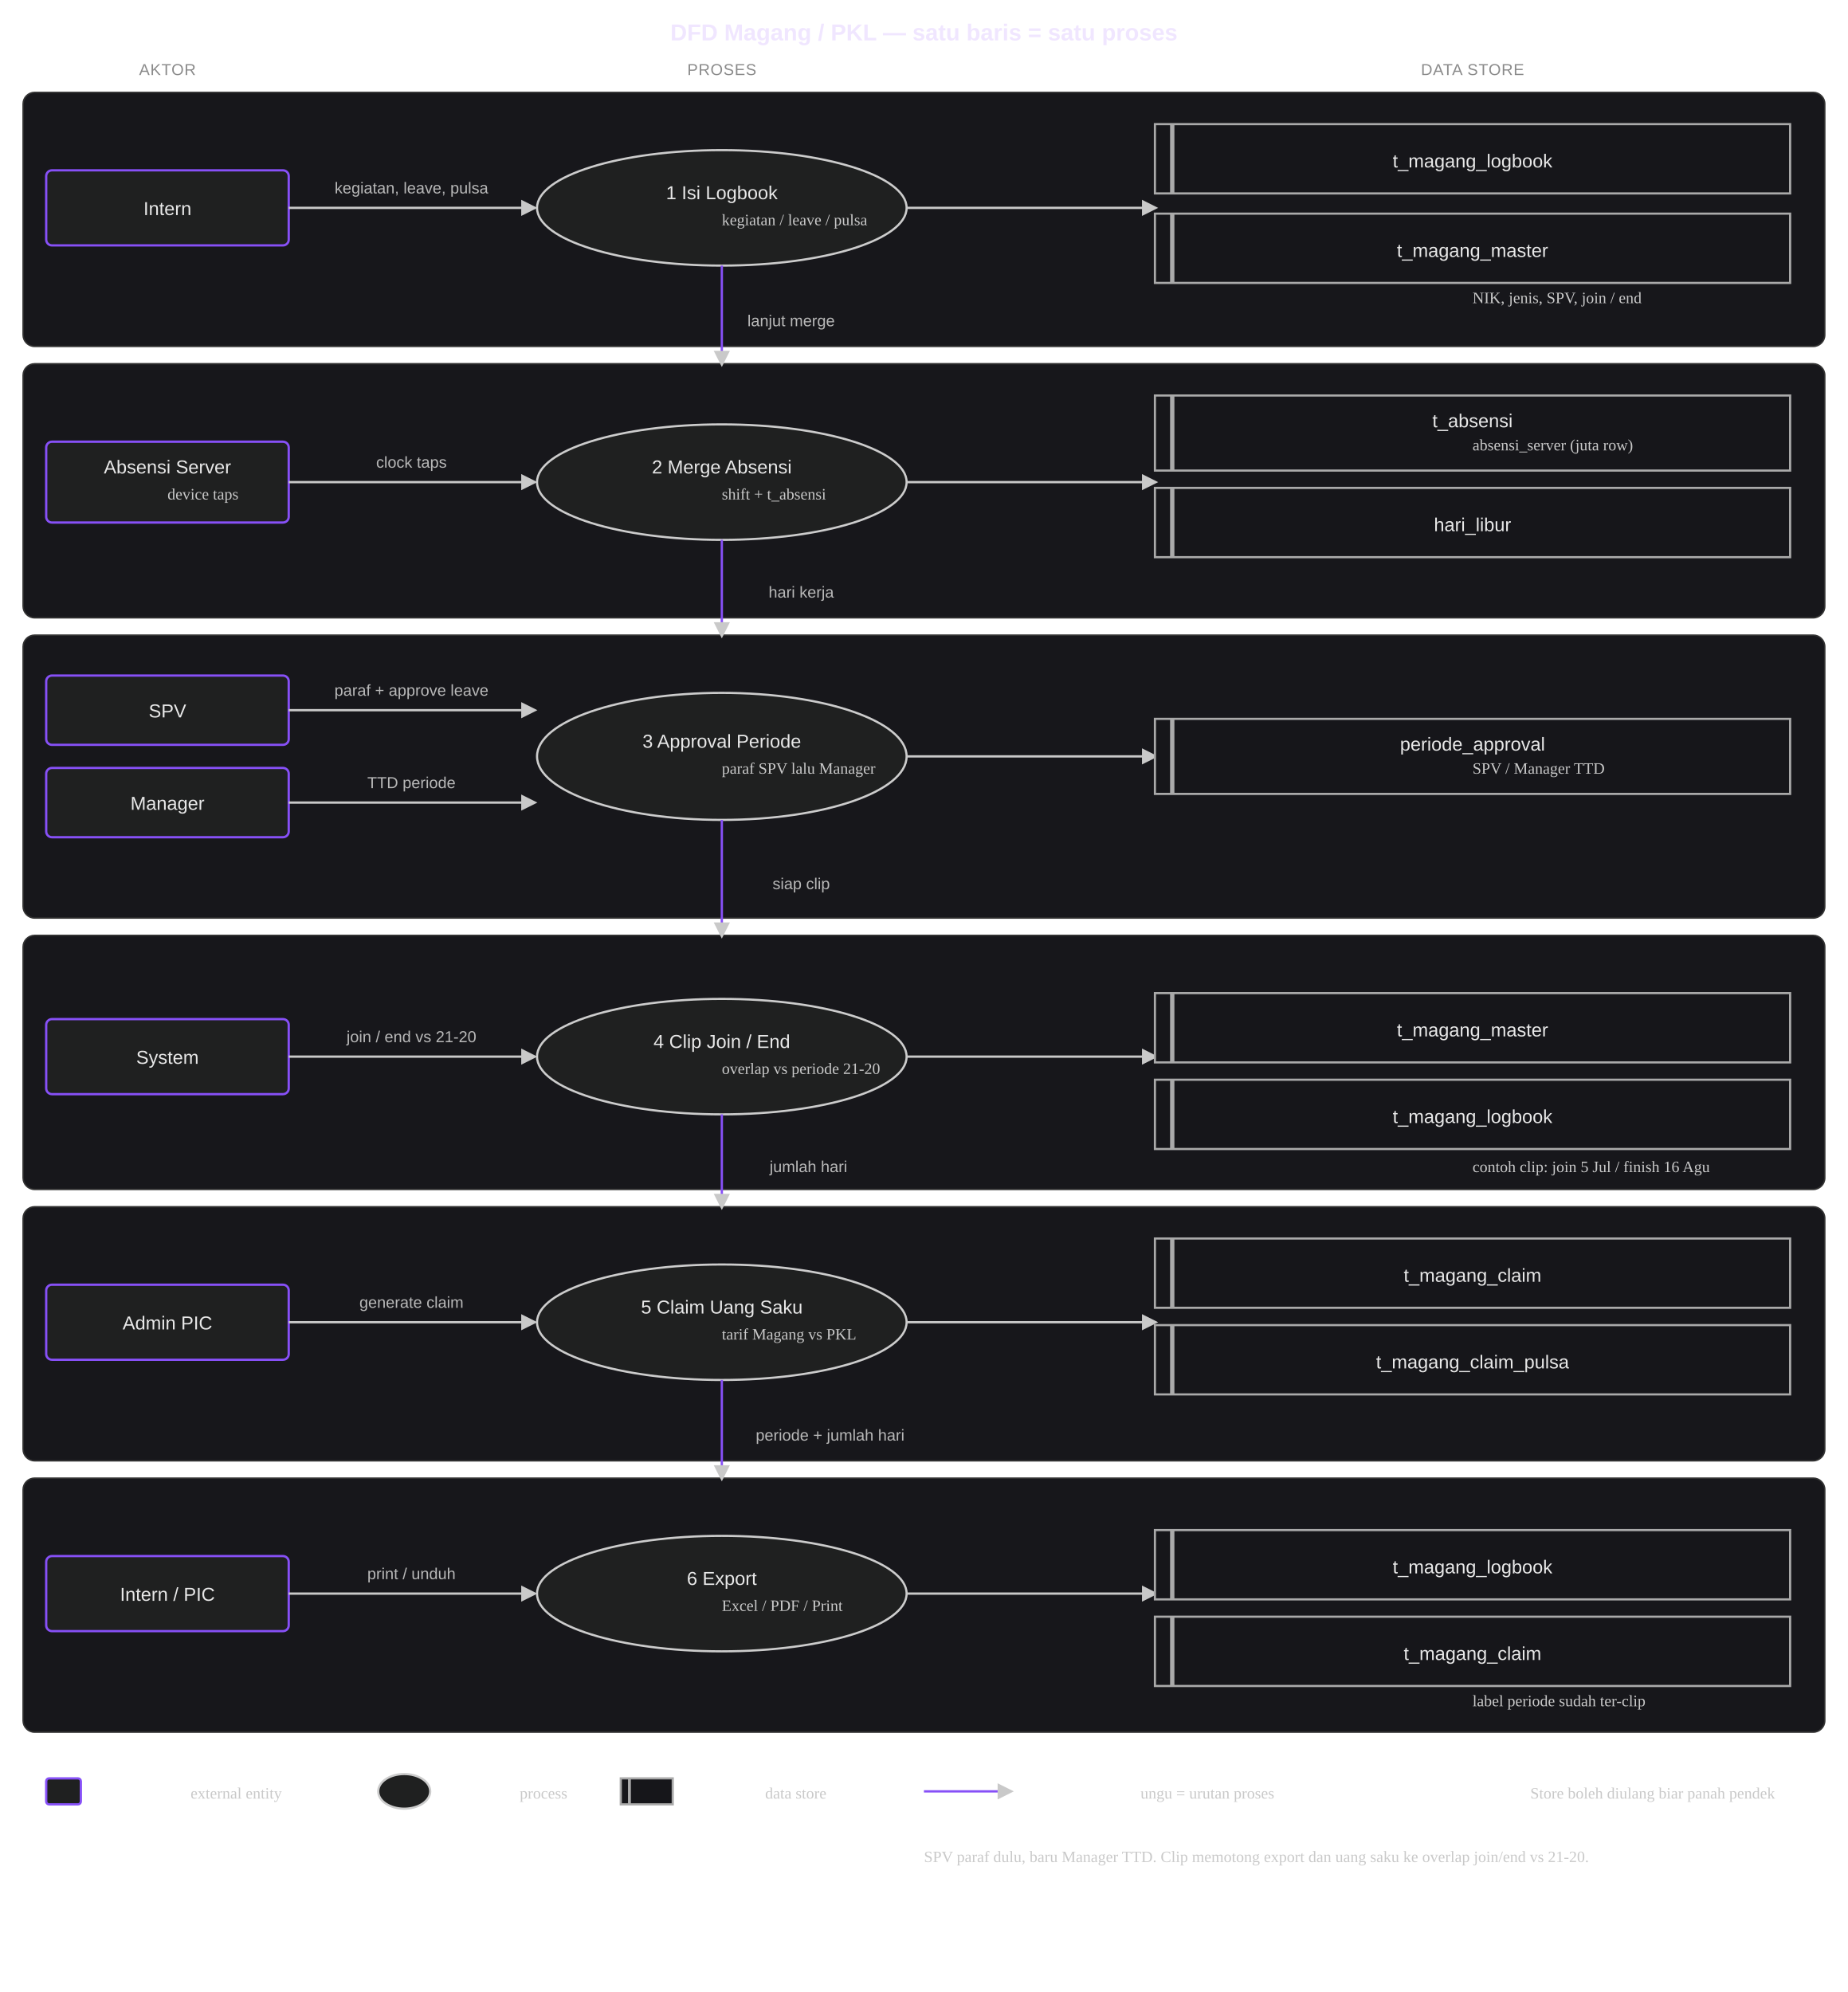
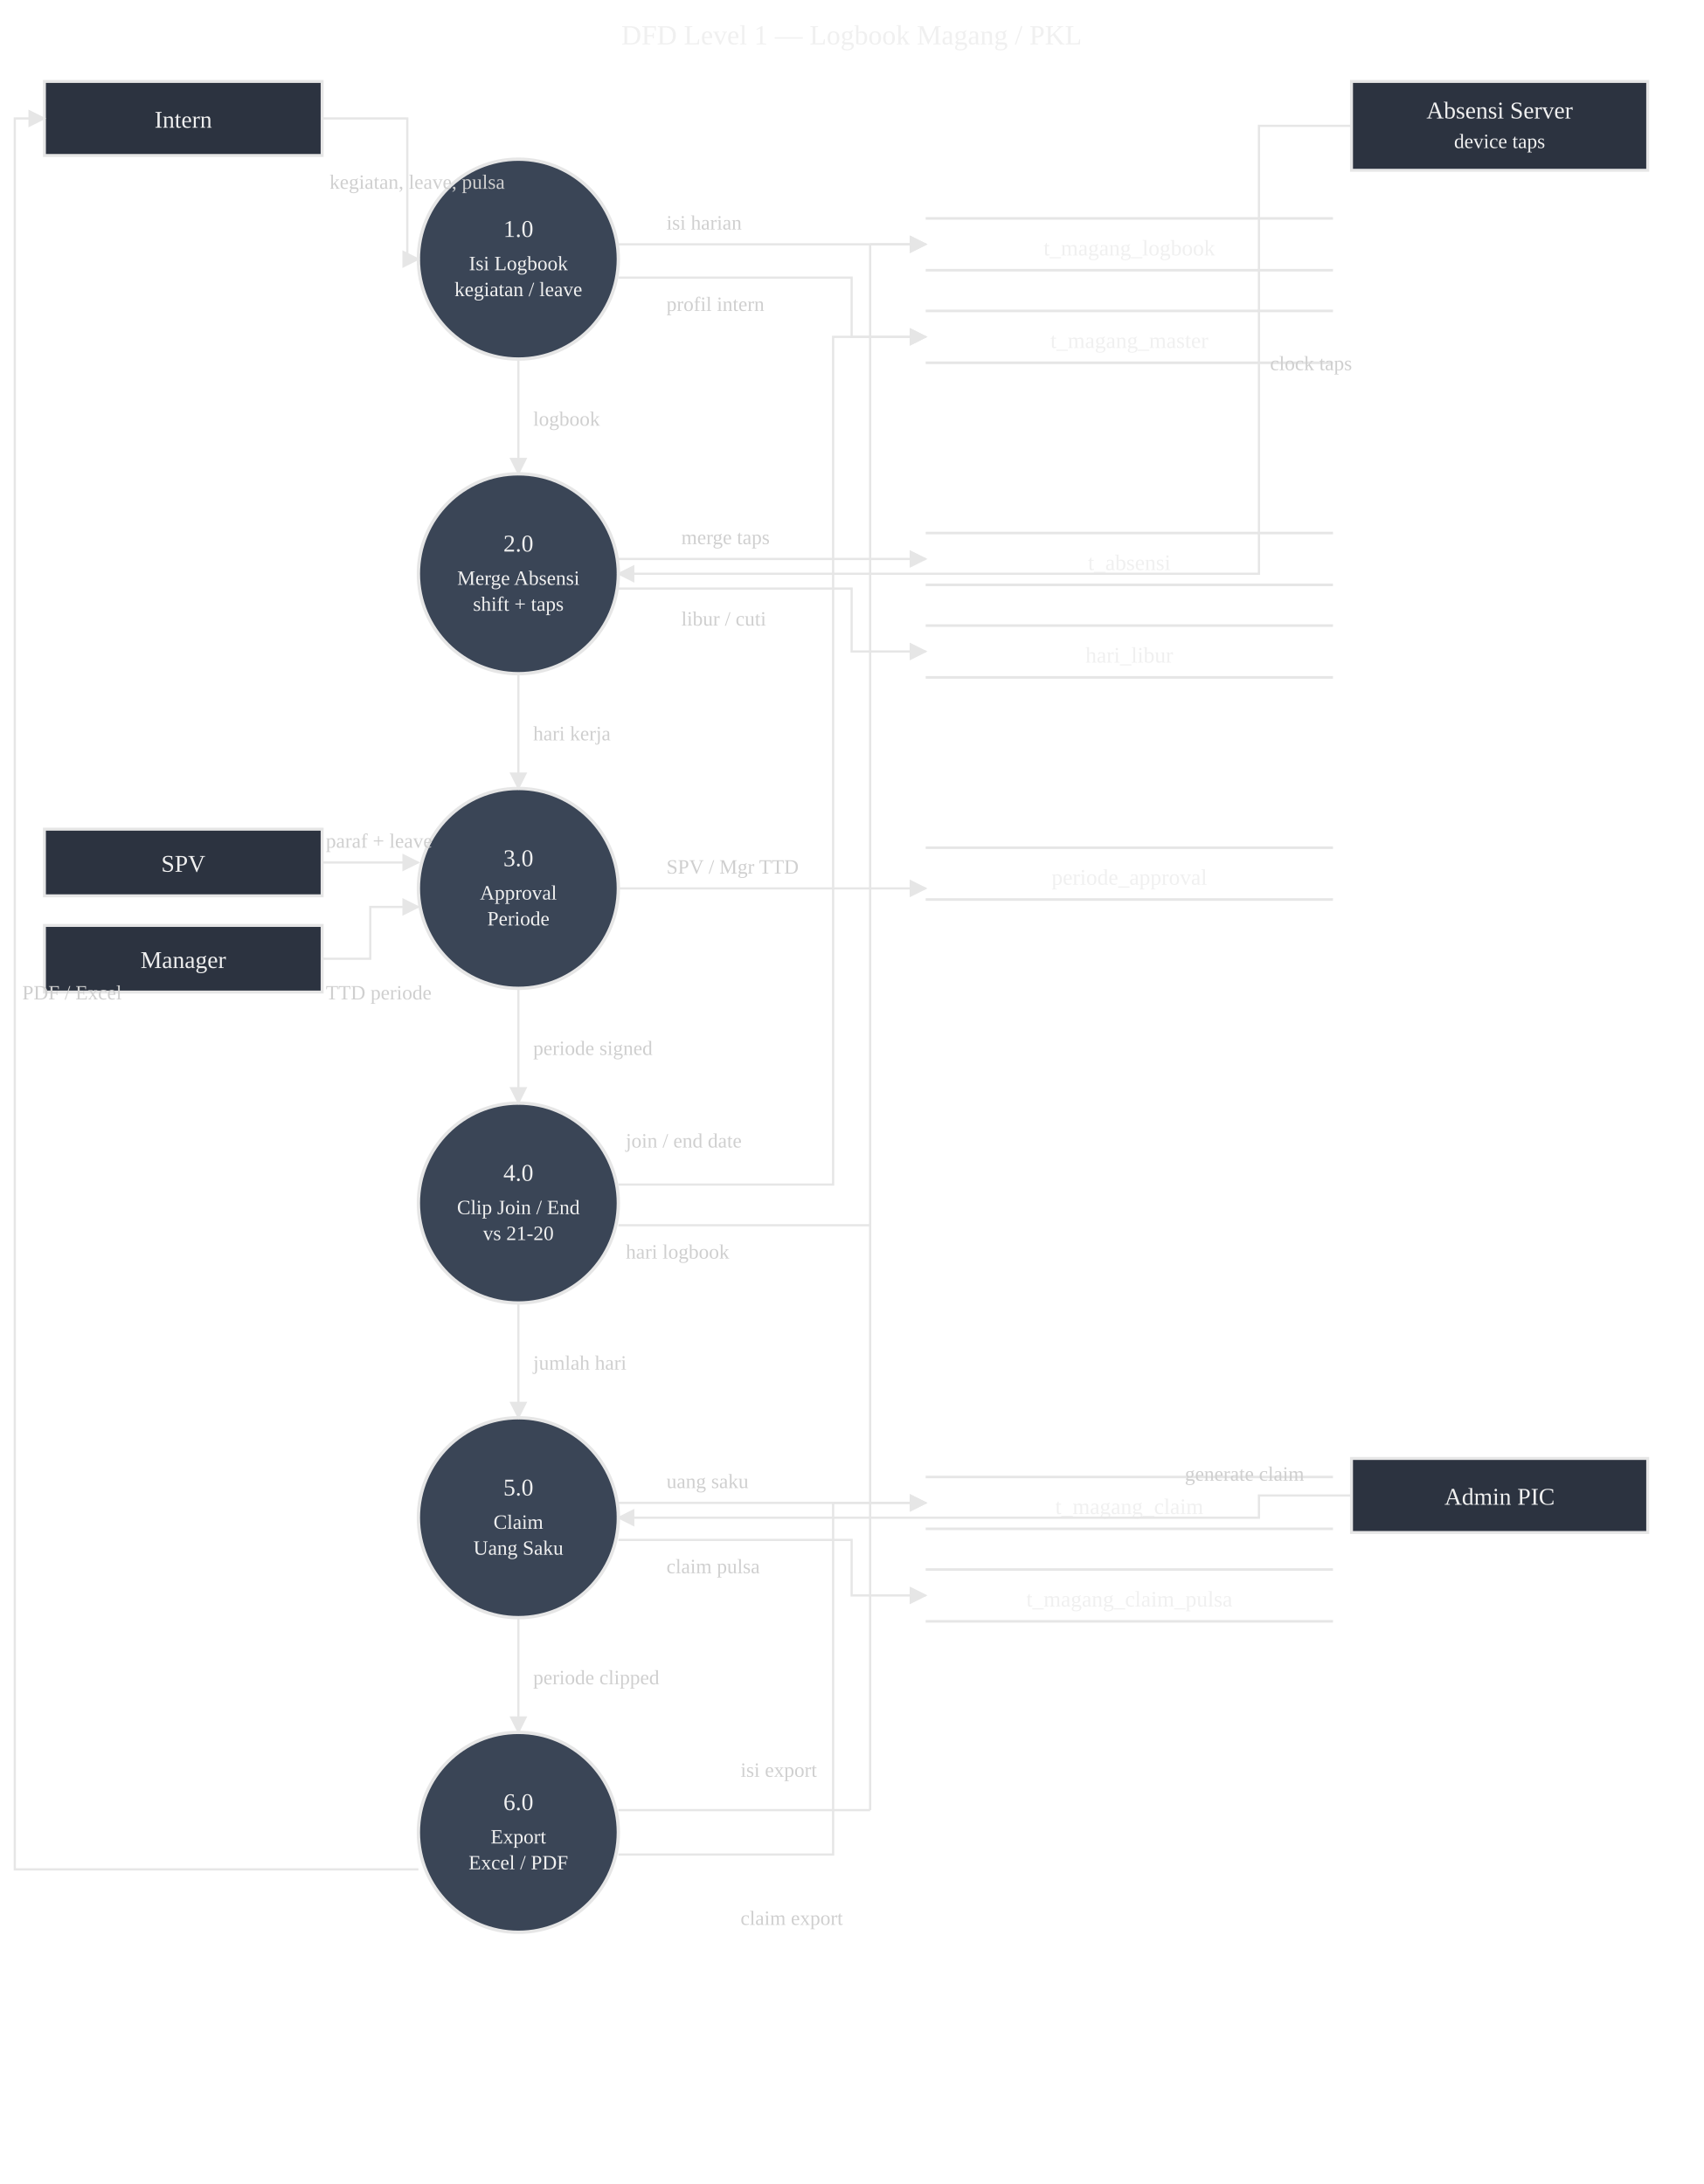
- <svg xmlns="http://www.w3.org/2000/svg" viewBox="0 0 1280 1380" width="100%" role="img" aria-label="Logbook Magang data flow diagram">
+ <svg xmlns="http://www.w3.org/2000/svg" viewBox="0 0 920 1180" width="100%" role="img" aria-label="DFD Level 1 Logbook Magang Gane-Sarson">
  <defs>
-     <marker id="lb-d-arrow" viewBox="0 0 10 10" refX="8" refY="5" markerWidth="7" markerHeight="7" orient="auto">
-       <path d="M0,0 L10,5 L0,10 z" fill="#c9c9c9" />
+     <marker id="lb-gs-arrow" viewBox="0 0 10 10" refX="9" refY="5" markerWidth="8" markerHeight="8" orient="auto">
+       <path d="M0,0 L10,5 L0,10 z" fill="#e6e6e6" />
    </marker>
  </defs>
  <style>
-     .band { fill: #17171b; stroke: #333; stroke-width: 1; }
-     .ent { fill: #1f2020; stroke: #8750f7; stroke-width: 1.6; }
-     .proc { fill: #1f2020; stroke: #ccc; stroke-width: 1.5; }
-     .store { fill: #16161a; stroke: #aaa; stroke-width: 1.5; }
-     .label { fill: #e8e8e8; font-family: "Trebuchet MS", Verdana, Arial, sans-serif; font-size: 13px; text-anchor: middle; }
-     .sub { font-size: 11px; fill: #c9c9c9; }
-     .flow { stroke: #c9c9c9; stroke-width: 1.6; fill: none; marker-end: url(#lb-d-arrow); }
-     .seq { stroke: #8750f7; stroke-width: 1.6; fill: none; marker-end: url(#lb-d-arrow); }
-     .flab { fill: #b8b8b8; font-family: "Trebuchet MS", Verdana, Arial, sans-serif; font-size: 11px; text-anchor: middle; }
-     .title { fill: #f0e6ff; font-family: "Trebuchet MS", Verdana, Arial, sans-serif; font-size: 16px; font-weight: 700; text-anchor: middle; }
-     .col { fill: #8a8a8a; font-family: "Trebuchet MS", Verdana, Arial, sans-serif; font-size: 11px; text-anchor: middle; letter-spacing: 0.4px; }
+     .ent { fill: #2c3340; stroke: #e6e6e6; stroke-width: 1.6; }
+     .proc { fill: #3a4556; stroke: #e6e6e6; stroke-width: 1.8; }
+     .store-line { stroke: #e6e6e6; stroke-width: 1.4; fill: none; }
+     .elab { fill: #f0f0f0; font-family: Georgia, "Times New Roman", serif; font-size: 13px; text-anchor: middle; }
+     .pnum { fill: #f0f0f0; font-family: Georgia, "Times New Roman", serif; font-size: 13px; text-anchor: middle; }
+     .plab { fill: #f0f0f0; font-family: Georgia, "Times New Roman", serif; font-size: 11px; text-anchor: middle; }
+     .slab { fill: #f0f0f0; font-family: Georgia, "Times New Roman", serif; font-size: 12px; text-anchor: middle; }
+     .flab { fill: #cfcfcf; font-family: Georgia, "Times New Roman", serif; font-size: 11px; }
+     .title { fill: #f0f0f0; font-family: Georgia, "Times New Roman", serif; font-size: 15px; text-anchor: middle; }
+     .flow { stroke: #e6e6e6; stroke-width: 1.2; fill: none; marker-end: url(#lb-gs-arrow); }
+     .wire { stroke: #e6e6e6; stroke-width: 1.2; fill: none; }
  </style>
-   <text class="title" x="640" y="28">DFD Magang / PKL — satu baris = satu proses</text>
-   <text class="col" x="116" y="52">AKTOR</text>
-   <text class="col" x="500" y="52">PROSES</text>
-   <text class="col" x="1020" y="52">DATA STORE</text>
-   <rect class="band" x="16" y="64" width="1248" height="176" rx="8" />
-   <rect class="band" x="16" y="252" width="1248" height="176" rx="8" />
-   <rect class="band" x="16" y="440" width="1248" height="196" rx="8" />
-   <rect class="band" x="16" y="648" width="1248" height="176" rx="8" />
-   <rect class="band" x="16" y="836" width="1248" height="176" rx="8" />
-   <rect class="band" x="16" y="1024" width="1248" height="176" rx="8" />
-   <rect class="ent" x="32" y="118" width="168" height="52" rx="4" />
-   <text class="label" x="116" y="149">Intern</text>
-   <path class="flow" d="M200 144 H370" />
-   <text class="flab" x="285" y="134">kegiatan, leave, pulsa</text>
-   <ellipse class="proc" cx="500" cy="144" rx="128" ry="40" />
-   <text class="label" x="500" y="138">1 Isi Logbook</text>
-   <text class="sub" x="500" y="156">kegiatan / leave / pulsa</text>
-   <path class="flow" d="M628 144 H800" />
-   <rect class="store" x="800" y="86" width="440" height="48" />
-   <line x1="812" y1="86" x2="812" y2="134" stroke="#aaa" stroke-width="3" />
-   <text class="label" x="1020" y="116">t_magang_logbook</text>
-   <rect class="store" x="800" y="148" width="440" height="48" />
-   <line x1="812" y1="148" x2="812" y2="196" stroke="#aaa" stroke-width="3" />
-   <text class="label" x="1020" y="178">t_magang_master</text>
-   <text class="sub" x="1020" y="210">NIK, jenis, SPV, join / end</text>
-   <path class="seq" d="M500 184 V252" />
-   <text class="flab" x="548" y="226">lanjut merge</text>
-   <rect class="ent" x="32" y="306" width="168" height="56" rx="4" />
-   <text class="label" x="116" y="328">Absensi Server</text>
-   <text class="sub" x="116" y="346">device taps</text>
-   <path class="flow" d="M200 334 H370" />
-   <text class="flab" x="285" y="324">clock taps</text>
-   <ellipse class="proc" cx="500" cy="334" rx="128" ry="40" />
-   <text class="label" x="500" y="328">2 Merge Absensi</text>
-   <text class="sub" x="500" y="346">shift + t_absensi</text>
-   <path class="flow" d="M628 334 H800" />
-   <rect class="store" x="800" y="274" width="440" height="52" />
-   <line x1="812" y1="274" x2="812" y2="326" stroke="#aaa" stroke-width="3" />
-   <text class="label" x="1020" y="296">t_absensi</text>
-   <text class="sub" x="1020" y="312">absensi_server (juta row)</text>
-   <rect class="store" x="800" y="338" width="440" height="48" />
-   <line x1="812" y1="338" x2="812" y2="386" stroke="#aaa" stroke-width="3" />
-   <text class="label" x="1020" y="368">hari_libur</text>
-   <path class="seq" d="M500 374 V440" />
-   <text class="flab" x="555" y="414">hari kerja</text>
-   <rect class="ent" x="32" y="468" width="168" height="48" rx="4" />
-   <text class="label" x="116" y="497">SPV</text>
-   <path class="flow" d="M200 492 H370" />
-   <text class="flab" x="285" y="482">paraf + approve leave</text>
-   <rect class="ent" x="32" y="532" width="168" height="48" rx="4" />
-   <text class="label" x="116" y="561">Manager</text>
-   <path class="flow" d="M200 556 H370" />
-   <text class="flab" x="285" y="546">TTD periode</text>
-   <ellipse class="proc" cx="500" cy="524" rx="128" ry="44" />
-   <text class="label" x="500" y="518">3 Approval Periode</text>
-   <text class="sub" x="500" y="536">paraf SPV lalu Manager</text>
-   <path class="flow" d="M628 524 H800" />
-   <rect class="store" x="800" y="498" width="440" height="52" />
-   <line x1="812" y1="498" x2="812" y2="550" stroke="#aaa" stroke-width="3" />
-   <text class="label" x="1020" y="520">periode_approval</text>
-   <text class="sub" x="1020" y="536">SPV / Manager TTD</text>
-   <path class="seq" d="M500 568 V648" />
-   <text class="flab" x="555" y="616">siap clip</text>
-   <rect class="ent" x="32" y="706" width="168" height="52" rx="4" />
-   <text class="label" x="116" y="737">System</text>
-   <path class="flow" d="M200 732 H370" />
-   <text class="flab" x="285" y="722">join / end vs 21-20</text>
-   <ellipse class="proc" cx="500" cy="732" rx="128" ry="40" />
-   <text class="label" x="500" y="726">4 Clip Join / End</text>
-   <text class="sub" x="500" y="744">overlap vs periode 21-20</text>
-   <path class="flow" d="M628 732 H800" />
-   <rect class="store" x="800" y="688" width="440" height="48" />
-   <line x1="812" y1="688" x2="812" y2="736" stroke="#aaa" stroke-width="3" />
-   <text class="label" x="1020" y="718">t_magang_master</text>
-   <rect class="store" x="800" y="748" width="440" height="48" />
-   <line x1="812" y1="748" x2="812" y2="796" stroke="#aaa" stroke-width="3" />
-   <text class="label" x="1020" y="778">t_magang_logbook</text>
-   <text class="sub" x="1020" y="812">contoh clip: join 5 Jul / finish 16 Agu</text>
-   <path class="seq" d="M500 772 V836" />
-   <text class="flab" x="560" y="812">jumlah hari</text>
-   <rect class="ent" x="32" y="890" width="168" height="52" rx="4" />
-   <text class="label" x="116" y="921">Admin PIC</text>
-   <path class="flow" d="M200 916 H370" />
-   <text class="flab" x="285" y="906">generate claim</text>
-   <ellipse class="proc" cx="500" cy="916" rx="128" ry="40" />
-   <text class="label" x="500" y="910">5 Claim Uang Saku</text>
-   <text class="sub" x="500" y="928">tarif Magang vs PKL</text>
-   <path class="flow" d="M628 916 H800" />
-   <rect class="store" x="800" y="858" width="440" height="48" />
-   <line x1="812" y1="858" x2="812" y2="906" stroke="#aaa" stroke-width="3" />
-   <text class="label" x="1020" y="888">t_magang_claim</text>
-   <rect class="store" x="800" y="918" width="440" height="48" />
-   <line x1="812" y1="918" x2="812" y2="966" stroke="#aaa" stroke-width="3" />
-   <text class="label" x="1020" y="948">t_magang_claim_pulsa</text>
-   <path class="seq" d="M500 956 V1024" />
-   <text class="flab" x="575" y="998">periode + jumlah hari</text>
-   <rect class="ent" x="32" y="1078" width="168" height="52" rx="4" />
-   <text class="label" x="116" y="1109">Intern / PIC</text>
-   <path class="flow" d="M200 1104 H370" />
-   <text class="flab" x="285" y="1094">print / unduh</text>
-   <ellipse class="proc" cx="500" cy="1104" rx="128" ry="40" />
-   <text class="label" x="500" y="1098">6 Export</text>
-   <text class="sub" x="500" y="1116">Excel / PDF / Print</text>
-   <path class="flow" d="M628 1104 H800" />
-   <rect class="store" x="800" y="1060" width="440" height="48" />
-   <line x1="812" y1="1060" x2="812" y2="1108" stroke="#aaa" stroke-width="3" />
-   <text class="label" x="1020" y="1090">t_magang_logbook</text>
-   <rect class="store" x="800" y="1120" width="440" height="48" />
-   <line x1="812" y1="1120" x2="812" y2="1168" stroke="#aaa" stroke-width="3" />
-   <text class="label" x="1020" y="1150">t_magang_claim</text>
-   <text class="sub" x="1020" y="1182">label periode sudah ter-clip</text>
-   <rect class="ent" x="32" y="1232" width="24" height="18" rx="2" />
-   <text class="sub" x="132" y="1246">external entity</text>
-   <ellipse class="proc" cx="280" cy="1241" rx="18" ry="12" />
-   <text class="sub" x="360" y="1246">process</text>
-   <rect class="store" x="430" y="1232" width="36" height="18" />
-   <line x1="436" y1="1232" x2="436" y2="1250" stroke="#aaa" stroke-width="2" />
-   <text class="sub" x="530" y="1246">data store</text>
-   <path class="seq" d="M640 1241 H700" />
-   <text class="sub" x="790" y="1246">ungu = urutan proses</text>
-   <text class="sub" x="1060" y="1246">Store boleh diulang biar panah pendek</text>
-   <text class="sub" x="640" y="1290">SPV paraf dulu, baru Manager TTD. Clip memotong export dan uang saku ke overlap join/end vs 21-20.</text>
+   <text class="title" x="460" y="24">DFD Level 1 — Logbook Magang / PKL</text>
+   <rect class="ent" x="24" y="44" width="150" height="40" />
+   <text class="elab" x="99" y="69">Intern</text>
+   <rect class="ent" x="730" y="44" width="160" height="48" />
+   <text class="elab" x="810" y="64">Absensi Server</text>
+   <text class="plab" x="810" y="80">device taps</text>
+   <rect class="ent" x="24" y="448" width="150" height="36" />
+   <text class="elab" x="99" y="471">SPV</text>
+   <rect class="ent" x="24" y="500" width="150" height="36" />
+   <text class="elab" x="99" y="523">Manager</text>
+   <rect class="ent" x="730" y="788" width="160" height="40" />
+   <text class="elab" x="810" y="813">Admin PIC</text>
+   <circle class="proc" cx="280" cy="140" r="54" />
+   <text class="pnum" x="280" y="128">1.0</text>
+   <text class="plab" x="280" y="146">Isi Logbook</text>
+   <text class="plab" x="280" y="160">kegiatan / leave</text>
+   <circle class="proc" cx="280" cy="310" r="54" />
+   <text class="pnum" x="280" y="298">2.0</text>
+   <text class="plab" x="280" y="316">Merge Absensi</text>
+   <text class="plab" x="280" y="330">shift + taps</text>
+   <circle class="proc" cx="280" cy="480" r="54" />
+   <text class="pnum" x="280" y="468">3.0</text>
+   <text class="plab" x="280" y="486">Approval</text>
+   <text class="plab" x="280" y="500">Periode</text>
+   <circle class="proc" cx="280" cy="650" r="54" />
+   <text class="pnum" x="280" y="638">4.0</text>
+   <text class="plab" x="280" y="656">Clip Join / End</text>
+   <text class="plab" x="280" y="670">vs 21-20</text>
+   <circle class="proc" cx="280" cy="820" r="54" />
+   <text class="pnum" x="280" y="808">5.0</text>
+   <text class="plab" x="280" y="826">Claim</text>
+   <text class="plab" x="280" y="840">Uang Saku</text>
+   <circle class="proc" cx="280" cy="990" r="54" />
+   <text class="pnum" x="280" y="978">6.0</text>
+   <text class="plab" x="280" y="996">Export</text>
+   <text class="plab" x="280" y="1010">Excel / PDF</text>
+   <line class="store-line" x1="500" y1="118" x2="720" y2="118" />
+   <line class="store-line" x1="500" y1="146" x2="720" y2="146" />
+   <text class="slab" x="610" y="138">t_magang_logbook</text>
+   <line class="store-line" x1="500" y1="168" x2="720" y2="168" />
+   <line class="store-line" x1="500" y1="196" x2="720" y2="196" />
+   <text class="slab" x="610" y="188">t_magang_master</text>
+   <line class="store-line" x1="500" y1="288" x2="720" y2="288" />
+   <line class="store-line" x1="500" y1="316" x2="720" y2="316" />
+   <text class="slab" x="610" y="308">t_absensi</text>
+   <line class="store-line" x1="500" y1="338" x2="720" y2="338" />
+   <line class="store-line" x1="500" y1="366" x2="720" y2="366" />
+   <text class="slab" x="610" y="358">hari_libur</text>
+   <line class="store-line" x1="500" y1="458" x2="720" y2="458" />
+   <line class="store-line" x1="500" y1="486" x2="720" y2="486" />
+   <text class="slab" x="610" y="478">periode_approval</text>
+   <line class="store-line" x1="500" y1="798" x2="720" y2="798" />
+   <line class="store-line" x1="500" y1="826" x2="720" y2="826" />
+   <text class="slab" x="610" y="818">t_magang_claim</text>
+   <line class="store-line" x1="500" y1="848" x2="720" y2="848" />
+   <line class="store-line" x1="500" y1="876" x2="720" y2="876" />
+   <text class="slab" x="610" y="868">t_magang_claim_pulsa</text>
+   <path class="flow" d="M174 64 H220 V140 H226" />
+   <text class="flab" x="178" y="102">kegiatan, leave, pulsa</text>
+   <path class="flow" d="M730 68 H680 V310 H334" />
+   <text class="flab" x="686" y="200">clock taps</text>
+   <path class="flow" d="M334 132 H500" />
+   <text class="flab" x="360" y="124">isi harian</text>
+   <path class="flow" d="M334 150 H460 V182 H500" />
+   <text class="flab" x="360" y="168">profil intern</text>
+   <path class="flow" d="M280 194 V256" />
+   <text class="flab" x="288" y="230">logbook</text>
+   <path class="flow" d="M334 302 H500" />
+   <text class="flab" x="368" y="294">merge taps</text>
+   <path class="flow" d="M334 318 H460 V352 H500" />
+   <text class="flab" x="368" y="338">libur / cuti</text>
+   <path class="flow" d="M280 364 V426" />
+   <text class="flab" x="288" y="400">hari kerja</text>
+   <path class="flow" d="M174 466 H226" />
+   <text class="flab" x="176" y="458">paraf + leave</text>
+   <path class="flow" d="M174 518 H200 V490 H226" />
+   <text class="flab" x="176" y="540">TTD periode</text>
+   <path class="flow" d="M334 480 H500" />
+   <text class="flab" x="360" y="472">SPV / Mgr TTD</text>
+   <path class="flow" d="M280 534 V596" />
+   <text class="flab" x="288" y="570">periode signed</text>
+   <path class="flow" d="M334 640 H450 V182 H500" />
+   <text class="flab" x="338" y="620">join / end date</text>
+   <path class="wire" d="M334 662 H470" />
+   <text class="flab" x="338" y="680">hari logbook</text>
+   <path class="wire" d="M470 132 V978" />
+   <path class="flow" d="M470 132 H500" />
+   <path class="flow" d="M280 704 V766" />
+   <text class="flab" x="288" y="740">jumlah hari</text>
+   <path class="flow" d="M730 808 H680 V820 H334" />
+   <text class="flab" x="640" y="800">generate claim</text>
+   <path class="flow" d="M334 812 H500" />
+   <text class="flab" x="360" y="804">uang saku</text>
+   <path class="flow" d="M334 832 H460 V862 H500" />
+   <text class="flab" x="360" y="850">claim pulsa</text>
+   <path class="flow" d="M280 874 V936" />
+   <text class="flab" x="288" y="910">periode clipped</text>
+   <path class="wire" d="M334 978 H470" />
+   <text class="flab" x="400" y="960">isi export</text>
+   <path class="flow" d="M334 1002 H450 V812 H500" />
+   <text class="flab" x="400" y="1040">claim export</text>
+   <path class="flow" d="M226 1010 H8 V64 H24" />
+   <text class="flab" x="12" y="540">PDF / Excel</text>
</svg>
